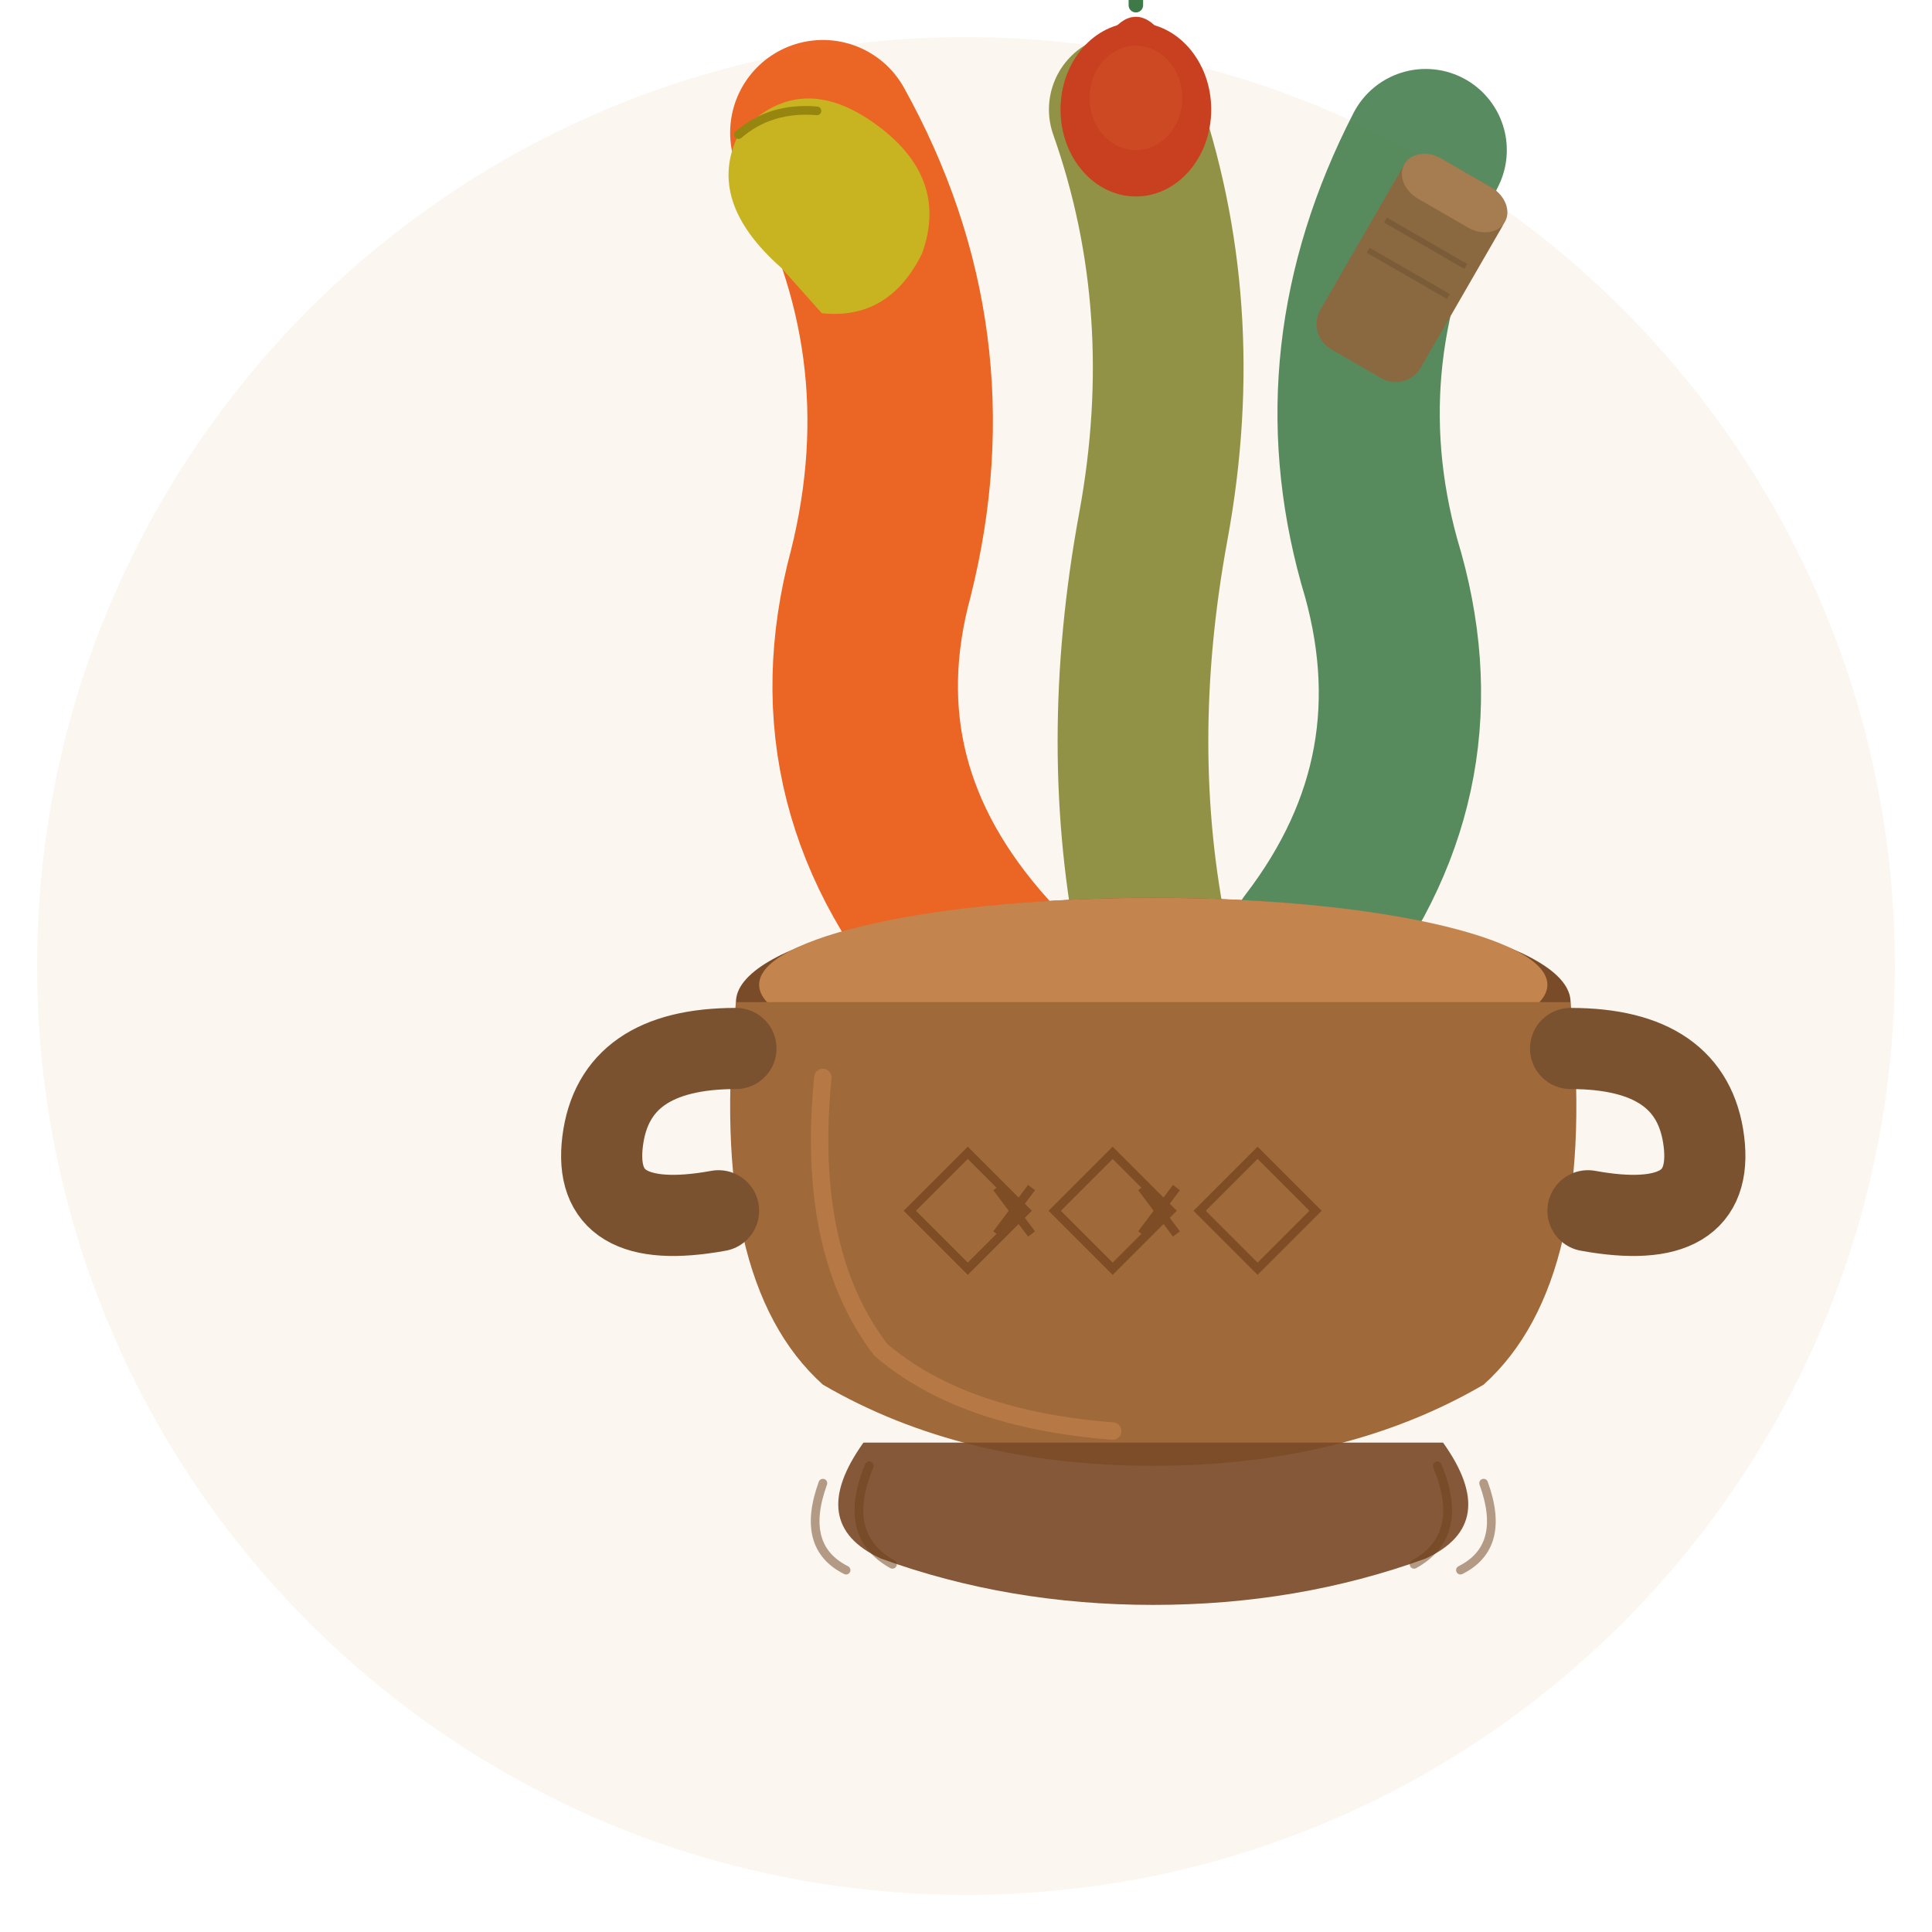
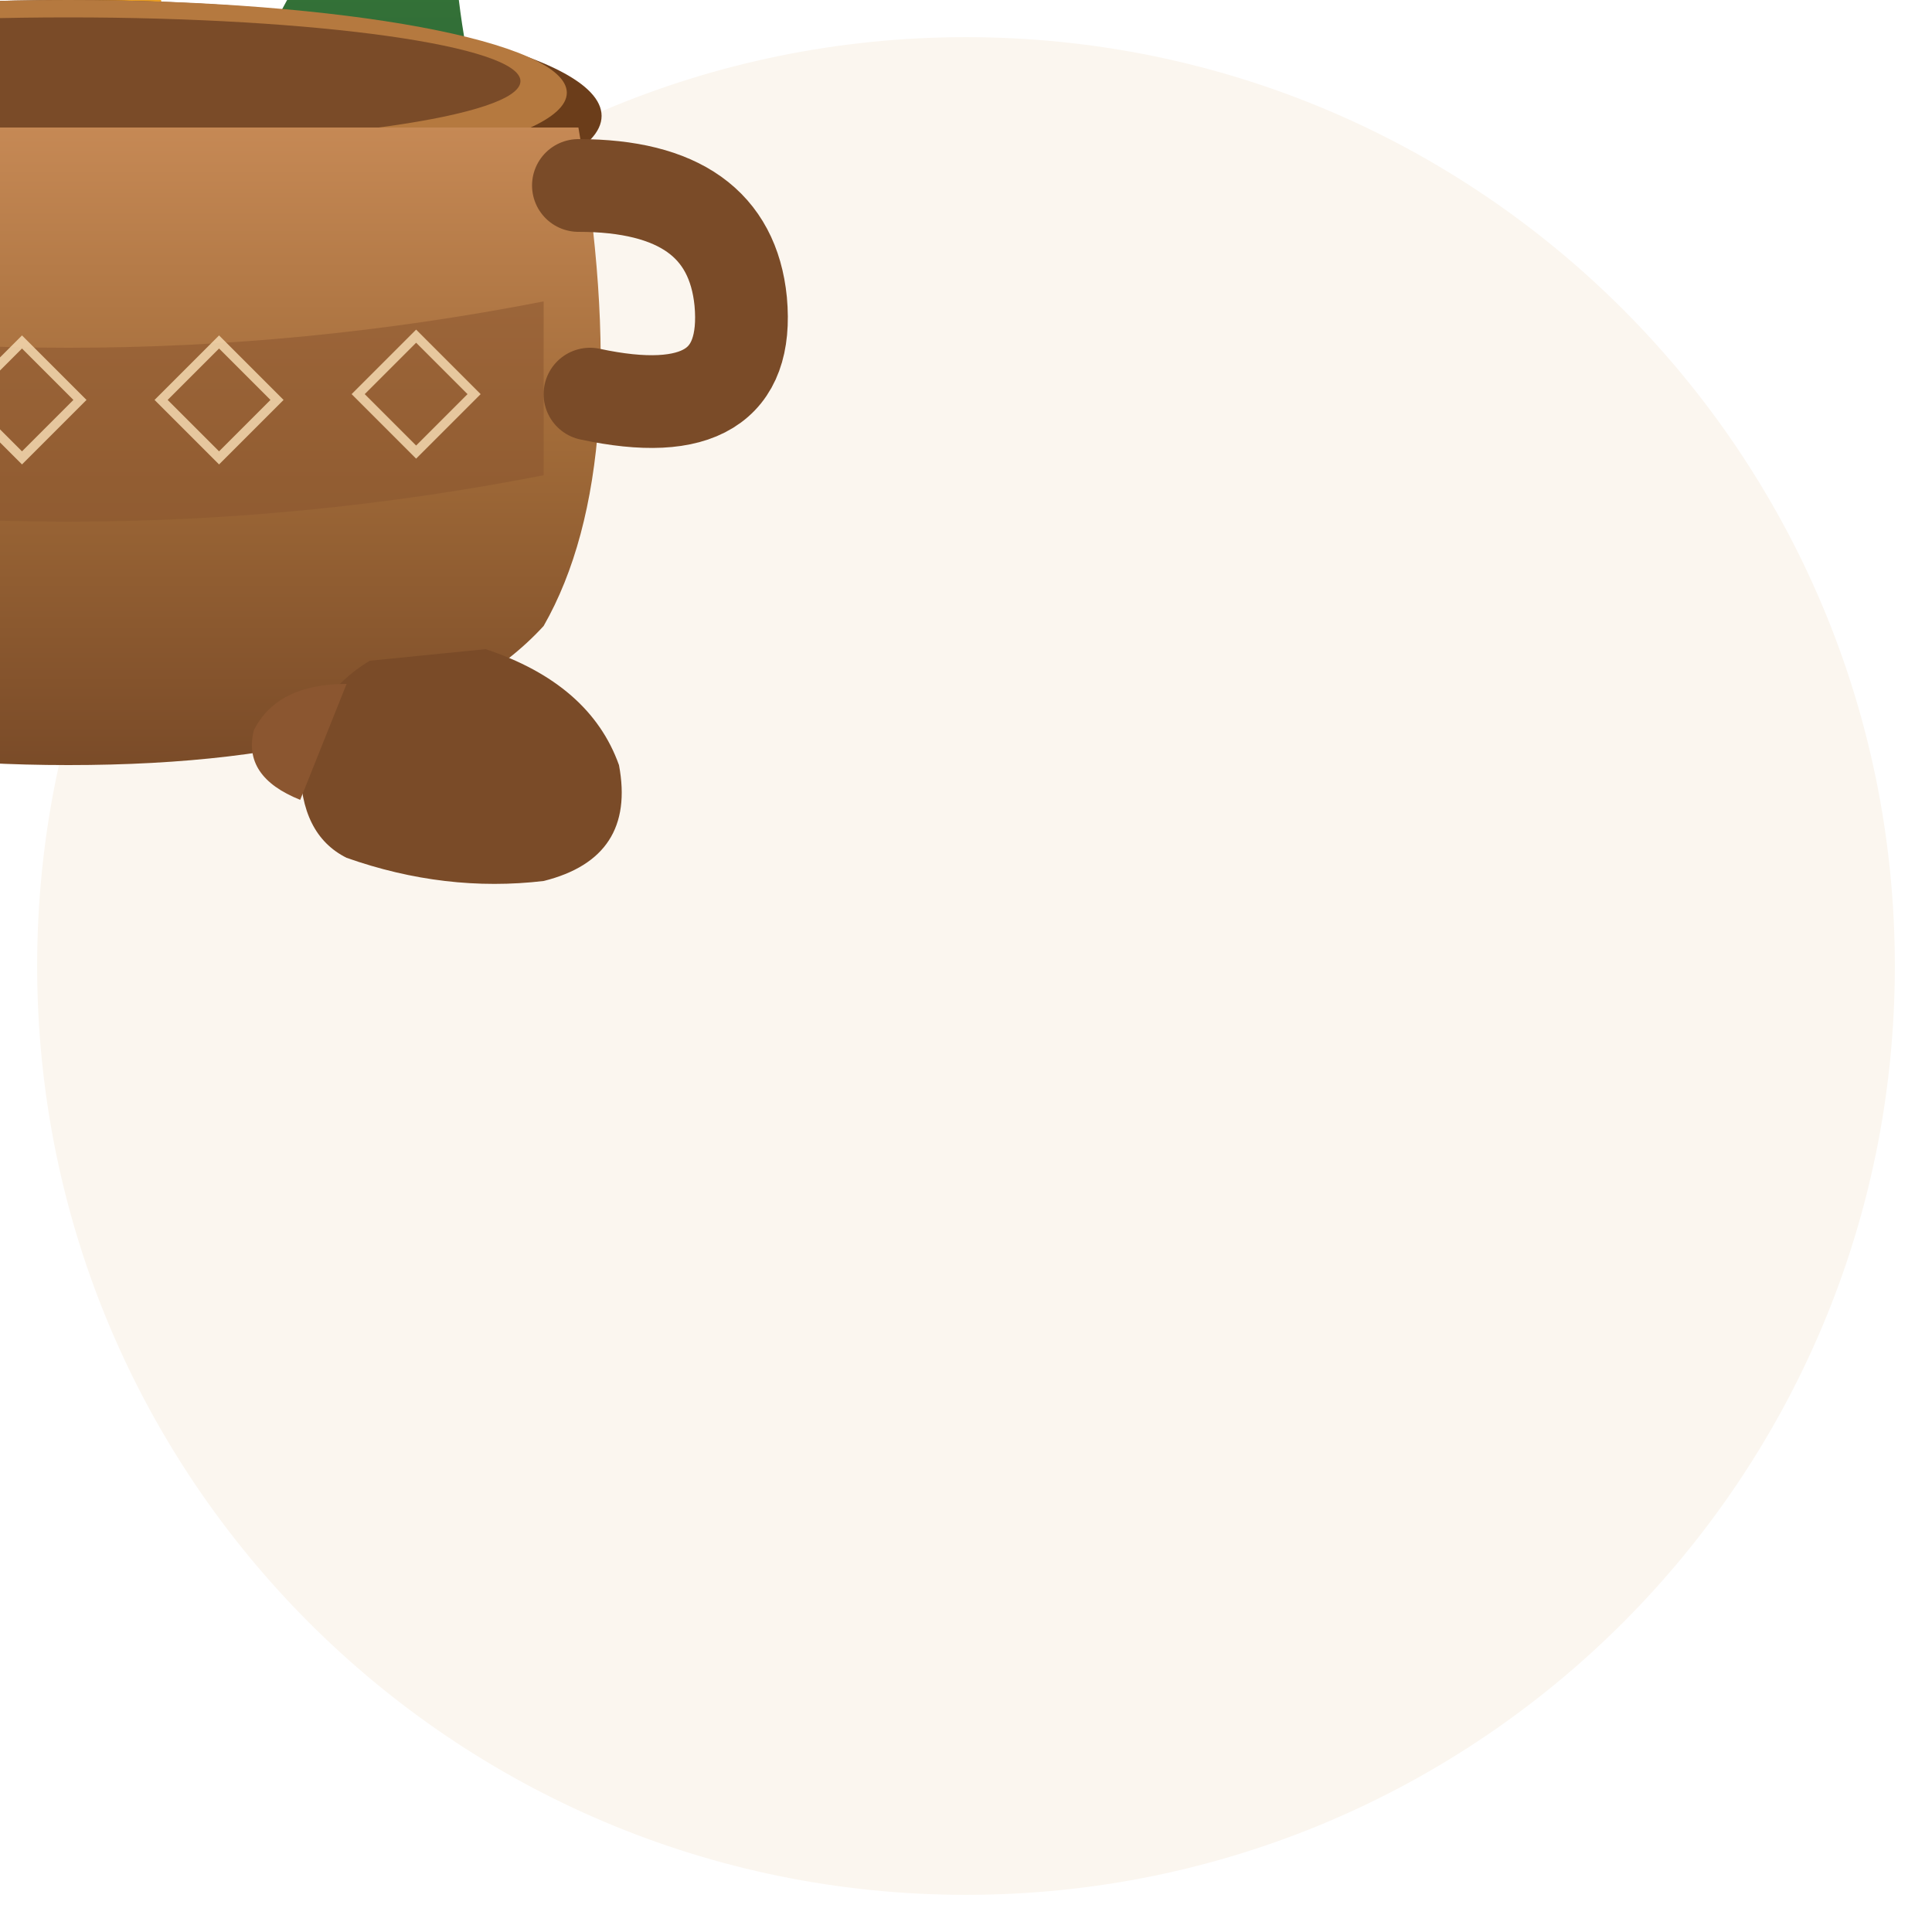
<svg xmlns="http://www.w3.org/2000/svg" viewBox="0 0 260 260" role="img" aria-label="Feastpot">
+   <defs>
+     <linearGradient id="fpiFlameRed" x1="0" y1="1" x2="0" y2="0">
+       <stop offset="0" stop-color="#B5361A" />
+       <stop offset="1" stop-color="#E8520A" />
+     </linearGradient>
+     <linearGradient id="fpiFlameYellow" x1="0" y1="1" x2="0" y2="0">
+       <stop offset="0" stop-color="#E89A1F" />
+       <stop offset="1" stop-color="#F5C84A" />
+     </linearGradient>
+     <linearGradient id="fpiFlameGreen" x1="0" y1="1" x2="0" y2="0">
+       <stop offset="0" stop-color="#2F6B36" />
+       <stop offset="1" stop-color="#5BA341" />
+     </linearGradient>
+     <linearGradient id="fpiPotBody" x1="0" y1="0" x2="0" y2="1">
+       <stop offset="0" stop-color="#C68955" />
+       <stop offset="0.5" stop-color="#A06A38" />
+       <stop offset="1" stop-color="#7A4B28" />
+     </linearGradient>
+   </defs>
  <circle cx="130" cy="130" r="125" fill="#FBF6EF" />
-   <g transform="translate(-32, -50) scale(0.78) translate(35, 35)">
-     <path d="M175 195 Q148 165 158 128 Q168 88 148 52" fill="none" stroke="#E8520A" stroke-width="32" stroke-linecap="round" opacity="0.88" />
-     <path d="M205 192 Q198 158 205 120 Q212 82 200 48" fill="none" stroke="#7A7D20" stroke-width="26" stroke-linecap="round" opacity="0.82" />
-     <path d="M232 192 Q255 162 244 126 Q234 90 252 55" fill="none" stroke="#3D7A47" stroke-width="28" stroke-linecap="round" opacity="0.86" />
-     <g transform="rotate(-25, 155, 82)">
-       <path d="M145 70 Q138 54 148 46 Q162 40 170 54 Q178 68 168 78 Q158 86 148 80Z" fill="#C8B420" />
-       <path d="M148 46 Q155 44 162 48" fill="none" stroke="#96860F" stroke-width="1.5" stroke-linecap="round" />
+   <g transform="translate(-178, -156) scale(0.78)">
+     <path d="M210 215 Q175 175 188 130 Q200 92 175 55              Q185 95 170 120 Q158 145 178 170              Q160 150 152 118 Q150 95 165 70              Q145 105 152 145 Q160 180 200 215Z" fill="url(#fpiFlameRed)" />
+     <path d="M240 215 Q228 175 235 135 Q244 95 232 60              Q252 92 248 130 Q260 100 270 80              Q262 115 252 145 Q248 175 260 215Z" fill="url(#fpiFlameYellow)" />
+     <path d="M268 215 Q295 180 285 140 Q278 100 305 65              Q295 100 308 130 Q322 100 330 80              Q322 120 312 150 Q302 180 310 215Z" fill="url(#fpiFlameGreen)" />
+     <g transform="translate(212, 70) rotate(-12)">
+       <ellipse cx="0" cy="0" rx="18" ry="22" fill="#E8B940" />
+       <path d="M0 -22 Q3 -28 8 -30" fill="none" stroke="#6B5024" stroke-width="2" stroke-linecap="round" />
    </g>
-     <g transform="translate(202, 38)">
-       <ellipse cx="0" cy="10" rx="13" ry="15" fill="#C8401F" />
-       <path d="M-4 -2 Q0 -8 4 -2" fill="none" stroke="#C8401F" stroke-width="2" />
-       <line x1="0" y1="-8" x2="0" y2="-16" stroke="#3D7A47" stroke-width="2.5" stroke-linecap="round" />
-       <ellipse cx="0" cy="8" rx="8" ry="9" fill="#D45828" opacity="0.4" />
+     <g transform="translate(170, 95) rotate(-30)">
+       <path d="M-22 0 Q-18 -16 0 -20 Q18 -22 24 -10 Q22 -4 12 -2 Q-4 0 -22 4Z" fill="#E8C04A" />
+       <path d="M24 -10 Q28 -8 30 -4" fill="none" stroke="#5B4318" stroke-width="2.5" stroke-linecap="round" />
    </g>
-     <g transform="rotate(30, 248, 78)">
-       <rect x="238" y="56" width="20" height="38" rx="5" fill="#8B6940" />
-       <rect x="238" y="56" width="20" height="8" rx="5" fill="#A67D50" />
-       <line x1="240" y1="70" x2="256" y2="70" stroke="#6B5030" stroke-width="1" opacity="0.5" />
-       <line x1="240" y1="76" x2="256" y2="76" stroke="#6B5030" stroke-width="1" opacity="0.5" />
+     <g transform="translate(248, 110) rotate(-8)">
+       <path d="M0 0 Q-5 18 -1 30 Q5 34 9 30 Q14 18 8 0 Z" fill="#D04621" />
+       <path d="M0 0 Q1 -5 5 -8" fill="none" stroke="#3D7A47" stroke-width="2.2" stroke-linecap="round" />
    </g>
-     <ellipse cx="205" cy="202" rx="72" ry="18" fill="#7A4B28" />
-     <ellipse cx="205" cy="199" rx="68" ry="15" fill="#C4844D" />
-     <path d="M133 202 Q128 250 148 268 Q172 282 205 282 Q238 282 262 268 Q282 250 277 202Z" fill="#A0693A" />
-     <path d="M148 215 Q145 245 158 262 Q172 274 198 276" fill="none" stroke="#C4844D" stroke-width="3" stroke-linecap="round" opacity="0.6" />
-     <g fill="none" stroke="#6B3D1A" stroke-width="1.5" opacity="0.65">
-       <path d="M163 238 L173 228 L183 238 L173 248Z" />
-       <path d="M188 238 L198 228 L208 238 L198 248Z" />
-       <path d="M213 238 L223 228 L233 238 L223 248Z" />
-       <line x1="178" y1="234" x2="184" y2="242" />
-       <line x1="184" y1="234" x2="178" y2="242" />
-       <line x1="203" y1="234" x2="209" y2="242" />
-       <line x1="209" y1="234" x2="203" y2="242" />
+     <g transform="translate(296, 70) rotate(28)">
+       <rect x="-12" y="-22" width="24" height="44" rx="6" fill="#9C7140" />
+       <rect x="-12" y="-22" width="24" height="9" rx="6" fill="#D9B585" />
+       <rect x="-12" y="13" width="24" height="9" rx="6" fill="#D9B585" />
    </g>
-     <path d="M133 210 Q112 210 110 226 Q108 242 130 238" fill="none" stroke="#7A5230" stroke-width="14" stroke-linecap="round" />
-     <path d="M277 210 Q298 210 300 226 Q302 242 280 238" fill="none" stroke="#7A5230" stroke-width="14" stroke-linecap="round" />
-     <path d="M155 278 Q145 292 158 298 Q180 306 205 306 Q230 306 252 298 Q265 292 255 278" fill="#7A4B28" opacity="0.92" />
-     <path d="M148 285 Q144 296 152 300" fill="none" stroke="#6B3D1A" stroke-width="1.5" stroke-linecap="round" opacity="0.5" />
-     <path d="M156 282 Q151 294 160 299" fill="none" stroke="#6B3D1A" stroke-width="1.5" stroke-linecap="round" opacity="0.5" />
-     <path d="M262 285 Q266 296 258 300" fill="none" stroke="#6B3D1A" stroke-width="1.5" stroke-linecap="round" opacity="0.5" />
-     <path d="M254 282 Q259 294 250 299" fill="none" stroke="#6B3D1A" stroke-width="1.5" stroke-linecap="round" opacity="0.5" />
+     <ellipse cx="240" cy="220" rx="92" ry="20" fill="#6B3D1A" />
+     <ellipse cx="240" cy="216" rx="86" ry="16" fill="#B5793F" />
+     <ellipse cx="240" cy="214" rx="78" ry="11" fill="#7A4B28" />
+     <path d="M152 222 Q142 280 158 308 Q180 332 240 332 Q300 332 322 308 Q338 280 328 222Z" fill="url(#fpiPotBody)" />
+     <path d="M158 252 Q240 268 322 252 L322 282 Q240 298 158 282Z" fill="#8B5630" opacity="0.55" />
+     <g fill="none" stroke="#F4D9B0" stroke-width="1.6" opacity="0.85">
+       <path d="M188 268 L198 258 L208 268 L198 278Z" />
+       <path d="M222 269 L232 259 L242 269 L232 279Z" />
+       <path d="M256 269 L266 259 L276 269 L266 279Z" />
+       <path d="M290 268 L300 258 L310 268 L300 278Z" />
+     </g>
+     <path d="M152 232 Q126 232 124 252 Q122 274 150 268" fill="none" stroke="#7A4B28" stroke-width="16" stroke-linecap="round" />
+     <path d="M328 232 Q354 232 356 252 Q358 274 330 268" fill="none" stroke="#7A4B28" stroke-width="16" stroke-linecap="round" />
+     <path d="M168 312 Q150 318 145 332 Q142 348 158 352 Q175 354 192 348 Q200 344 200 332 Q198 320 188 314Z" fill="#7A4B28" />
+     <path d="M192 318 Q204 318 208 326 Q210 334 200 338" fill="#8B5630" />
+     <path d="M312 312 Q330 318 335 332 Q338 348 322 352 Q305 354 288 348 Q280 344 280 332 Q282 320 292 314Z" fill="#7A4B28" />
+     <path d="M288 318 Q276 318 272 326 Q270 334 280 338" fill="#8B5630" />
  </g>
</svg>
